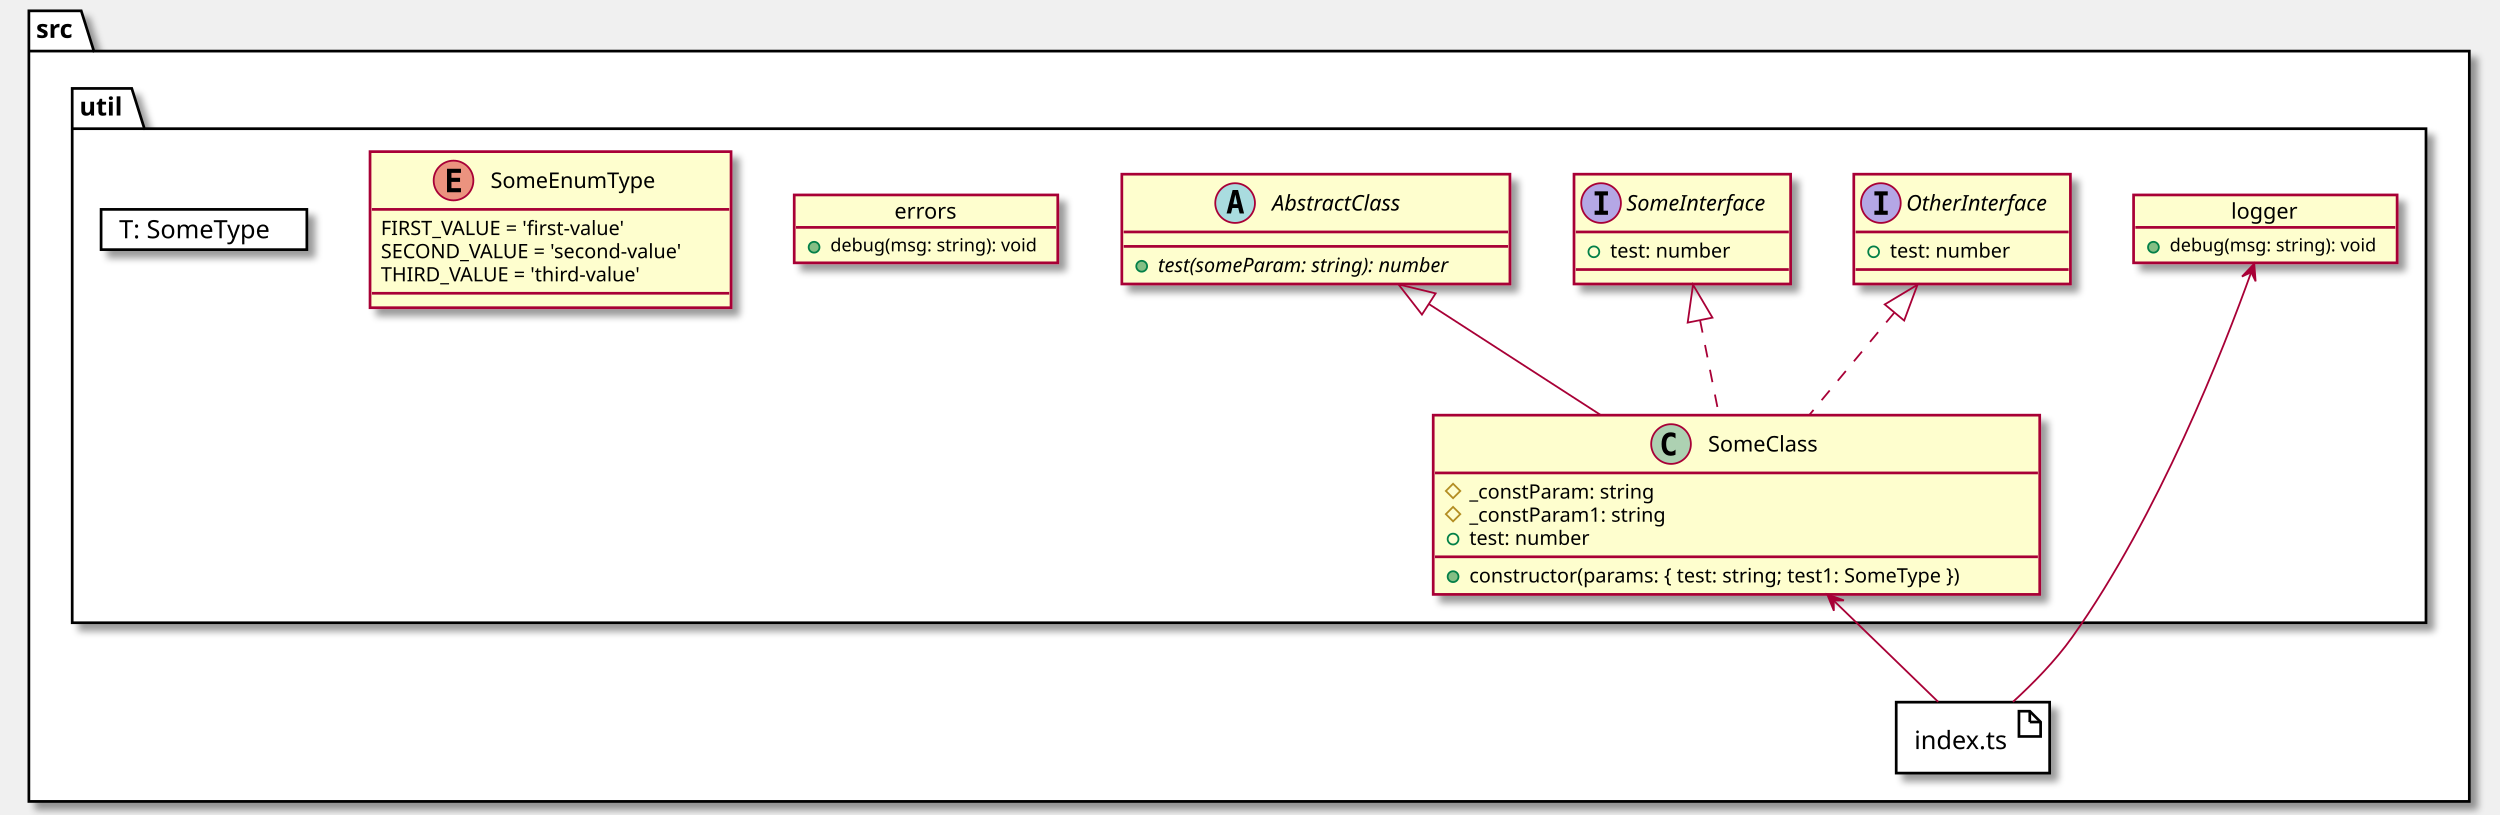
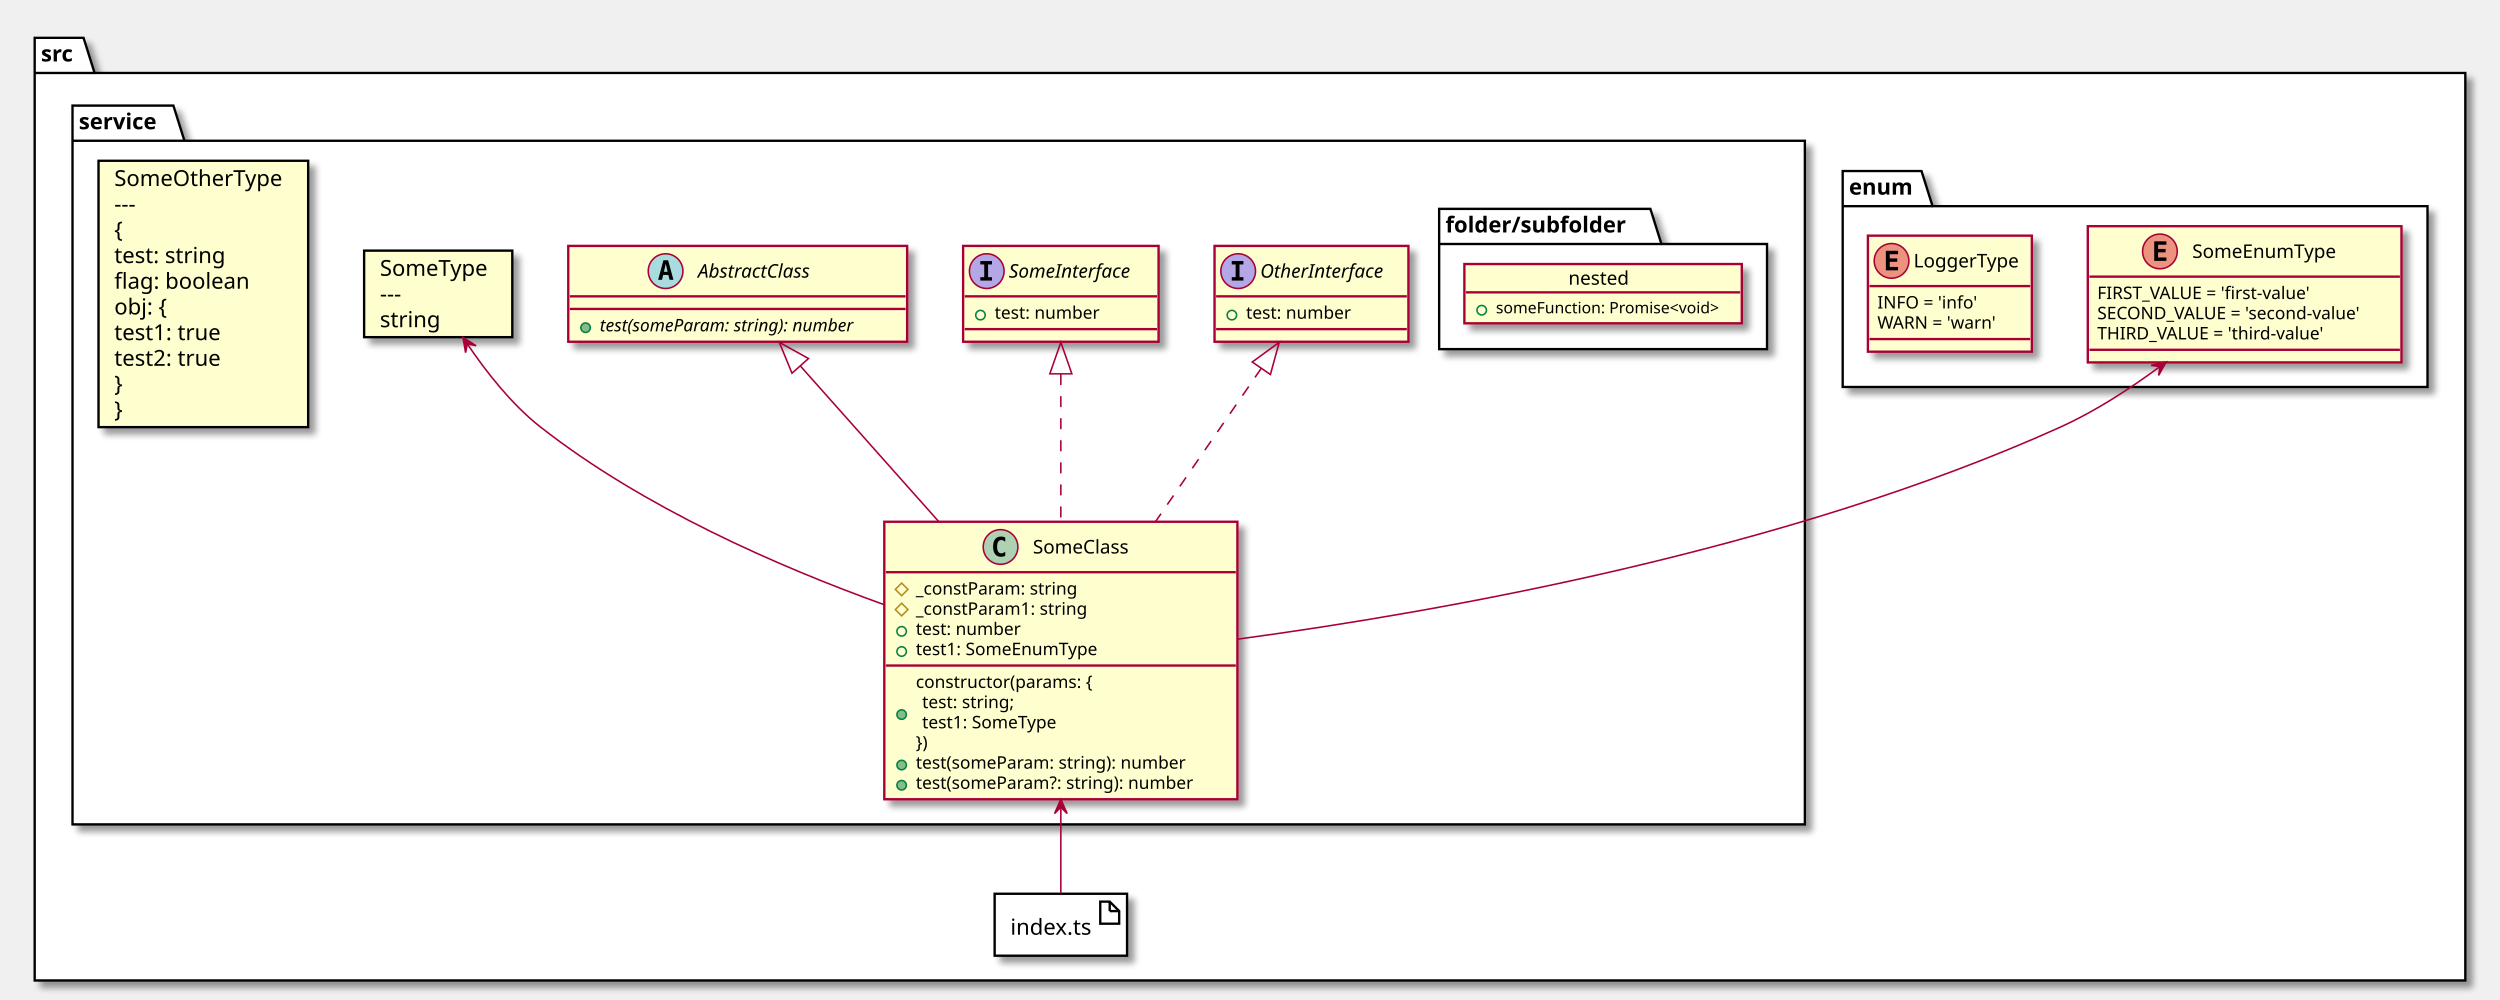
- <svg xmlns="http://www.w3.org/2000/svg" contentScriptType="application/ecmascript" contentStyleType="text/css" height="451px" preserveAspectRatio="none" style="width:1385px;height:451px;background:#FFFFFF;" version="1.1" viewBox="0 0 1385 451" width="1385px" zoomAndPan="magnify">
+ <svg xmlns="http://www.w3.org/2000/svg" contentScriptType="application/ecmascript" contentStyleType="text/css" height="634px" preserveAspectRatio="none" style="width:1586px;height:634px;" version="1.1" viewBox="0 0 1586 634" width="1586px" zoomAndPan="magnify">
  <defs>
-     <filter height="300%" id="f1jy6u5a89h08m" width="300%" x="-1" y="-1">
+     <filter height="300%" id="f13vq8q4i37ool" width="300%" x="-1" y="-1">
      <feGaussianBlur result="blurOut" stdDeviation="2.0" />
      <feColorMatrix in="blurOut" result="blurOut2" type="matrix" values="0 0 0 0 0 0 0 0 0 0 0 0 0 0 0 0 0 0 .4 0" />
      <feOffset dx="4.0" dy="4.0" in="blurOut2" result="blurOut3" />
      <feBlend in="SourceGraphic" in2="blurOut3" mode="normal" />
    </filter>
  </defs>
  <g>
-     <polygon fill="#FFFFFF" filter="url(#f1jy6u5a89h08m)" points="16,6,45,6,52,28.297,1368,28.297,1368,444,16,444,16,6" style="stroke:#000000;stroke-width:1.5;" />
-     <line style="stroke:#000000;stroke-width:1.5;" x1="16" x2="52" y1="28.297" y2="28.297" />
-     <text fill="#000000" font-family="sans-serif" font-size="14" font-weight="bold" lengthAdjust="spacing" textLength="23" x="20" y="20.995">src</text>
-     <polygon fill="#FFFFFF" filter="url(#f1jy6u5a89h08m)" points="40,49,73,49,80,71.297,1344,71.297,1344,345,40,345,40,49" style="stroke:#000000;stroke-width:1.5;" />
-     <line style="stroke:#000000;stroke-width:1.5;" x1="40" x2="80" y1="71.297" y2="71.297" />
-     <text fill="#000000" font-family="sans-serif" font-size="14" font-weight="bold" lengthAdjust="spacing" textLength="27" x="44" y="63.995">util</text>
-     <rect fill="#FFFFFF" filter="url(#f1jy6u5a89h08m)" height="39.297" style="stroke:#000000;stroke-width:1.5;" width="85" x="1050.5" y="389" />
-     <polygon fill="#FFFFFF" points="1118.5,394,1118.5,408,1130.5,408,1130.5,400,1124.5,394,1118.5,394" style="stroke:#000000;stroke-width:1.5;" />
-     <line style="stroke:#000000;stroke-width:1.5;" x1="1124.5" x2="1124.5" y1="394" y2="400" />
-     <line style="stroke:#000000;stroke-width:1.5;" x1="1130.5" x2="1124.5" y1="400" y2="400" />
-     <text fill="#000000" font-family="sans-serif" font-size="14" lengthAdjust="spacing" textLength="55" x="1060.5" y="414.995">index.ts</text>
-     <rect codeLine="5" fill="#FEFECE" filter="url(#f1jy6u5a89h08m)" height="60.823" id="abstract_class_48ddc9a9" style="stroke:#A80036;stroke-width:1.5;" width="215" x="621.5" y="96.5" />
-     <ellipse cx="684.25" cy="112.5" fill="#A9DCDF" rx="11" ry="11" style="stroke:#A80036;stroke-width:1.0;" />
-     <path d="M684.375,107.812 L683.219,113.141 L685.531,113.141 L684.375,107.812 Z M682.875,105.25 L685.875,105.25 L689.219,118.25 L686.766,118.25 L686,115.25 L682.719,115.25 L681.969,118.25 L679.531,118.25 L682.875,105.25 Z " fill="#000000" />
-     <text fill="#000000" font-family="sans-serif" font-size="12" font-style="italic" lengthAdjust="spacing" textLength="81" x="704.75" y="116.654">AbstractClass</text>
-     <line style="stroke:#A80036;stroke-width:1.5;" x1="622.5" x2="835.5" y1="128.5" y2="128.5" />
-     <line style="stroke:#A80036;stroke-width:1.5;" x1="622.5" x2="835.5" y1="136.5" y2="136.5" />
-     <ellipse cx="632.5" cy="147.5" fill="#84BE84" rx="3" ry="3" style="stroke:#038048;stroke-width:1.0;" />
-     <text fill="#000000" font-family="sans-serif" font-size="11" font-style="italic" lengthAdjust="spacing" textLength="189" x="641.5" y="150.725">test(someParam: string): number</text>
-     <rect fill="#FEFECE" filter="url(#f1jy6u5a89h08m)" height="37.609" style="stroke:#A80036;stroke-width:1.5;" width="146" x="440" y="108" />
-     <text fill="#000000" font-family="sans-serif" font-size="12" lengthAdjust="spacing" textLength="35" x="495.5" y="121.139">errors</text>
-     <line style="stroke:#A80036;stroke-width:1.5;" x1="441" x2="585" y1="125.969" y2="125.969" />
-     <ellipse cx="451" cy="136.969" fill="#84BE84" rx="3" ry="3" style="stroke:#038048;stroke-width:1.0;" />
-     <text fill="#000000" font-family="sans-serif" font-size="10" lengthAdjust="spacing" textLength="120" x="460" y="139.251">debug(msg: string): void</text>
-     <rect fill="#FEFECE" filter="url(#f1jy6u5a89h08m)" height="37.609" style="stroke:#A80036;stroke-width:1.5;" width="146" x="1182" y="108" />
-     <text fill="#000000" font-family="sans-serif" font-size="12" lengthAdjust="spacing" textLength="38" x="1236" y="121.139">logger</text>
-     <line style="stroke:#A80036;stroke-width:1.5;" x1="1183" x2="1327" y1="125.969" y2="125.969" />
-     <ellipse cx="1193" cy="136.969" fill="#84BE84" rx="3" ry="3" style="stroke:#038048;stroke-width:1.0;" />
-     <text fill="#000000" font-family="sans-serif" font-size="10" lengthAdjust="spacing" textLength="120" x="1202" y="139.251">debug(msg: string): void</text>
-     <rect codeLine="14" fill="#FEFECE" filter="url(#f1jy6u5a89h08m)" height="60.823" id="other_interface_9bbef566" style="stroke:#A80036;stroke-width:1.5;" width="120" x="1027" y="96.5" />
-     <ellipse cx="1042" cy="112.5" fill="#B4A7E5" rx="11" ry="11" style="stroke:#A80036;stroke-width:1.0;" />
-     <path d="M1038.422,108.266 L1038.422,106 L1045.812,106 L1045.812,108.266 L1043.344,108.266 L1043.344,116.734 L1045.812,116.734 L1045.812,119 L1038.422,119 L1038.422,116.734 L1040.891,116.734 L1040.891,108.266 L1038.422,108.266 Z " fill="#000000" />
-     <text fill="#000000" font-family="sans-serif" font-size="12" font-style="italic" lengthAdjust="spacing" textLength="88" x="1056" y="116.654">OtherInterface</text>
-     <line style="stroke:#A80036;stroke-width:1.5;" x1="1028" x2="1146" y1="128.5" y2="128.5" />
-     <ellipse cx="1038" cy="139.5" rx="3" ry="3" style="stroke:#038048;stroke-width:1.0;fill:none;" />
-     <text fill="#000000" font-family="sans-serif" font-size="11" lengthAdjust="spacing" textLength="73" x="1047" y="142.725">test: number</text>
-     <line style="stroke:#A80036;stroke-width:1.5;" x1="1028" x2="1146" y1="149.323" y2="149.323" />
-     <rect codeLine="19" fill="#FEFECE" filter="url(#f1jy6u5a89h08m)" height="99.291" id="some_class_3e48ea5d" style="stroke:#A80036;stroke-width:1.5;" width="336" x="794" y="230" />
-     <ellipse cx="925.75" cy="246" fill="#ADD1B2" rx="11" ry="11" style="stroke:#A80036;stroke-width:1.0;" />
-     <path d="M928.234,251.875 Q927.656,252.188 927.016,252.344 Q926.375,252.5 925.672,252.5 Q923.156,252.5 921.828,250.828 Q920.516,249.156 920.516,246 Q920.516,242.844 921.828,241.172 Q923.156,239.5 925.672,239.5 Q926.375,239.5 927.016,239.656 Q927.672,239.812 928.234,240.125 L928.234,242.922 Q927.594,242.344 927,242.078 Q926.406,241.812 925.781,241.812 Q924.438,241.812 923.75,242.875 Q923.062,243.922 923.062,246 Q923.062,248.078 923.75,249.141 Q924.438,250.188 925.781,250.188 Q926.406,250.188 927,249.922 Q927.594,249.656 928.234,249.078 L928.234,251.875 Z " fill="#000000" />
-     <text fill="#000000" font-family="sans-serif" font-size="12" lengthAdjust="spacing" textLength="64" x="946.25" y="250.154">SomeClass</text>
-     <line style="stroke:#A80036;stroke-width:1.5;" x1="795" x2="1129" y1="262" y2="262" />
-     <polygon fill="none" points="805,268,809,272,805,276,801,272" style="stroke:#B38D22;stroke-width:1.0;" />
-     <text fill="#000000" font-family="sans-serif" font-size="11" lengthAdjust="spacing" textLength="113" x="814" y="276.225">_constParam: string</text>
-     <polygon fill="none" points="805,280.823,809,284.823,805,288.823,801,284.823" style="stroke:#B38D22;stroke-width:1.0;" />
-     <text fill="#000000" font-family="sans-serif" font-size="11" lengthAdjust="spacing" textLength="120" x="814" y="289.048">_constParam1: string</text>
-     <ellipse cx="805" cy="298.646" rx="3" ry="3" style="stroke:#038048;stroke-width:1.0;fill:none;" />
-     <text fill="#000000" font-family="sans-serif" font-size="11" lengthAdjust="spacing" textLength="73" x="814" y="301.871">test: number</text>
-     <line style="stroke:#A80036;stroke-width:1.5;" x1="795" x2="1129" y1="308.469" y2="308.469" />
-     <ellipse cx="805" cy="319.469" fill="#84BE84" rx="3" ry="3" style="stroke:#038048;stroke-width:1.0;" />
-     <text fill="#000000" font-family="sans-serif" font-size="11" lengthAdjust="spacing" textLength="310" x="814" y="322.694">constructor(params: { test: string; test1: SomeType })</text>
-     <rect codeLine="25" fill="#FEFECE" filter="url(#f1jy6u5a89h08m)" height="86.469" id="some_enum_type_688a0b15" style="stroke:#A80036;stroke-width:1.5;" width="200" x="205" y="84" />
-     <ellipse cx="251.25" cy="100" fill="#EB937F" rx="11" ry="11" style="stroke:#A80036;stroke-width:1.0;" />
-     <path d="M255.375,106.5 L247.641,106.5 L247.641,93.5 L255.375,93.5 L255.375,95.766 L250.094,95.766 L250.094,98.5 L254.875,98.5 L254.875,100.766 L250.094,100.766 L250.094,104.234 L255.375,104.234 L255.375,106.5 Z " fill="#000000" />
-     <text fill="#000000" font-family="sans-serif" font-size="12" lengthAdjust="spacing" textLength="99" x="271.75" y="104.154">SomeEnumType</text>
-     <line style="stroke:#A80036;stroke-width:1.5;" x1="206" x2="404" y1="116" y2="116" />
-     <text fill="#000000" font-family="sans-serif" font-size="11" lengthAdjust="spacing" textLength="154" x="211" y="130.225">FIRST_VALUE = 'first-value'</text>
-     <text fill="#000000" font-family="sans-serif" font-size="11" lengthAdjust="spacing" textLength="188" x="211" y="143.048">SECOND_VALUE = 'second-value'</text>
-     <text fill="#000000" font-family="sans-serif" font-size="11" lengthAdjust="spacing" textLength="161" x="211" y="155.871">THIRD_VALUE = 'third-value'</text>
-     <line style="stroke:#A80036;stroke-width:1.5;" x1="206" x2="404" y1="162.469" y2="162.469" />
-     <rect codeLine="30" fill="#FEFECE" filter="url(#f1jy6u5a89h08m)" height="60.823" id="some_interface_7947f676" style="stroke:#A80036;stroke-width:1.5;" width="120" x="872" y="96.5" />
-     <ellipse cx="887" cy="112.5" fill="#B4A7E5" rx="11" ry="11" style="stroke:#A80036;stroke-width:1.0;" />
-     <path d="M883.422,108.266 L883.422,106 L890.812,106 L890.812,108.266 L888.344,108.266 L888.344,116.734 L890.812,116.734 L890.812,119 L883.422,119 L883.422,116.734 L885.891,116.734 L885.891,108.266 L883.422,108.266 Z " fill="#000000" />
-     <text fill="#000000" font-family="sans-serif" font-size="12" font-style="italic" lengthAdjust="spacing" textLength="88" x="901" y="116.654">SomeInterface</text>
-     <line style="stroke:#A80036;stroke-width:1.5;" x1="873" x2="991" y1="128.5" y2="128.5" />
-     <ellipse cx="883" cy="139.5" rx="3" ry="3" style="stroke:#038048;stroke-width:1.0;fill:none;" />
-     <text fill="#000000" font-family="sans-serif" font-size="11" lengthAdjust="spacing" textLength="73" x="892" y="142.725">test: number</text>
-     <line style="stroke:#A80036;stroke-width:1.5;" x1="873" x2="991" y1="149.323" y2="149.323" />
-     <rect fill="#FFFFFF" filter="url(#f1jy6u5a89h08m)" height="22.297" style="stroke:#000000;stroke-width:1.5;" width="114" x="56" y="116" />
-     <text fill="#000000" font-family="sans-serif" font-size="14" lengthAdjust="spacing" textLength="94" x="66" y="131.995">T: SomeType</text>
-     <path codeLine="35" d="M1016.07,332.92 C1036.54,352.76 1058.54,374.09 1073.75,388.84 " fill="none" id="some_class_3e48ea5d-backto-index_ts_e4daf83f" style="stroke:#A80036;stroke-width:1.0;" />
-     <polygon fill="#A80036" points="1012.27,329.24,1015.972,338.367,1015.869,332.711,1021.525,332.608,1012.27,329.24" style="stroke:#A80036;stroke-width:1.0;" />
-     <path codeLine="36" d="M1247.11,150.97 C1231.92,193.31 1195.85,285.53 1148,353 C1138.67,366.16 1126,378.95 1115.17,388.84 " fill="none" id="logger_d1ee5f1e-backto-index_ts_e4daf83f" style="stroke:#A80036;stroke-width:1.0;" />
-     <polygon fill="#A80036" points="1248.85,146.05,1242.072,153.196,1247.179,150.763,1249.613,155.869,1248.85,146.05" style="stroke:#A80036;stroke-width:1.0;" />
-     <path codeLine="37" d="M791.66,168.47 C820.87,187.34 855.88,209.96 886.54,229.76 " fill="none" id="abstract_class_48ddc9a9-backto-some_class_3e48ea5d" style="stroke:#A80036;stroke-width:1.0;" />
-     <polygon fill="none" points="787.76,174.29,774.76,157.55,795.35,162.53,787.76,174.29" style="stroke:#A80036;stroke-width:1.0;" />
-     <path codeLine="38" d="M941.84,177.39 C945.21,194.25 948.96,213.07 952.31,229.87 " fill="none" id="some_interface_7947f676-backto-some_class_3e48ea5d" style="stroke:#A80036;stroke-width:1.0;stroke-dasharray:7.0,7.0;" />
-     <polygon fill="none" points="934.97,178.72,937.93,157.73,948.7,175.98,934.97,178.72" style="stroke:#A80036;stroke-width:1.0;" />
-     <path codeLine="39" d="M1049.42,173.24 C1034.58,191.11 1017.5,211.68 1002.39,229.87 " fill="none" id="other_interface_9bbef566-backto-some_class_3e48ea5d" style="stroke:#A80036;stroke-width:1.0;stroke-dasharray:7.0,7.0;" />
-     <polygon fill="none" points="1044.14,168.65,1062.3,157.73,1054.91,177.59,1044.14,168.65" style="stroke:#A80036;stroke-width:1.0;" />
+     <polygon fill="#FFFFFF" filter="url(#f13vq8q4i37ool)" points="22,24,53,24,60,46.297,1564,46.297,1564,622,22,622,22,24" style="stroke: #000000; stroke-width: 1.5;" />
+     <line style="stroke: #000000; stroke-width: 1.5;" x1="22" x2="60" y1="46.297" y2="46.297" />
+     <text fill="#000000" font-family="sans-serif" font-size="14" font-weight="bold" lengthAdjust="spacingAndGlyphs" textLength="25" x="26" y="38.995">src</text>
+     <polygon fill="#FFFFFF" filter="url(#f13vq8q4i37ool)" points="1169,108.5,1219,108.5,1226,130.797,1540,130.797,1540,245.5,1169,245.5,1169,108.5" style="stroke: #000000; stroke-width: 1.5;" />
+     <line style="stroke: #000000; stroke-width: 1.5;" x1="1169" x2="1226" y1="130.797" y2="130.797" />
+     <text fill="#000000" font-family="sans-serif" font-size="14" font-weight="bold" lengthAdjust="spacingAndGlyphs" textLength="44" x="1173" y="123.495">enum</text>
+     <polygon fill="#FFFFFF" filter="url(#f13vq8q4i37ool)" points="46,67,110,67,117,89.297,1145,89.297,1145,523,46,523,46,67" style="stroke: #000000; stroke-width: 1.5;" />
+     <line style="stroke: #000000; stroke-width: 1.5;" x1="46" x2="117" y1="89.297" y2="89.297" />
+     <text fill="#000000" font-family="sans-serif" font-size="14" font-weight="bold" lengthAdjust="spacingAndGlyphs" textLength="58" x="50" y="81.995">service</text>
+     <polygon fill="#FFFFFF" filter="url(#f13vq8q4i37ool)" points="913,132.5,1047,132.5,1054,154.797,1121,154.797,1121,221.5,913,221.5,913,132.5" style="stroke: #000000; stroke-width: 1.5;" />
+     <line style="stroke: #000000; stroke-width: 1.5;" x1="913" x2="1054" y1="154.797" y2="154.797" />
+     <text fill="#000000" font-family="sans-serif" font-size="14" font-weight="bold" lengthAdjust="spacingAndGlyphs" textLength="128" x="917" y="147.495">folder/subfolder</text>
+     <rect fill="#FFFFFF" filter="url(#f13vq8q4i37ool)" height="39.297" style="stroke: #000000; stroke-width: 1.5;" width="84" x="631" y="567" />
+     <polygon fill="#FFFFFF" points="698,572,698,586,710,586,710,578,704,572,698,572" style="stroke: #000000; stroke-width: 1.5;" />
+     <line style="stroke: #000000; stroke-width: 1.5;" x1="704" x2="704" y1="572" y2="578" />
+     <line style="stroke: #000000; stroke-width: 1.5;" x1="710" x2="704" y1="578" y2="578" />
+     <text fill="#000000" font-family="sans-serif" font-size="14" lengthAdjust="spacingAndGlyphs" textLength="54" x="641" y="592.995">index.ts</text>
+     <rect fill="#FEFECE" filter="url(#f13vq8q4i37ool)" height="73.609" id="logger_type_eca21c7c" style="stroke: #A80036; stroke-width: 1.5;" width="104" x="1185" y="149.5" />
+     <ellipse cx="1200" cy="165.5" fill="#EB937F" rx="11" ry="11" style="stroke: #A80036; stroke-width: 1.0;" />
+     <path d="M1204.109,171.5 L1196.391,171.5 L1196.391,159.109 L1204.109,159.109 L1204.109,161.266 L1198.844,161.266 L1198.844,163.938 L1203.609,163.938 L1203.609,166.094 L1198.844,166.094 L1198.844,169.344 L1204.109,169.344 L1204.109,171.5 Z " />
+     <text fill="#000000" font-family="sans-serif" font-size="12" lengthAdjust="spacingAndGlyphs" textLength="72" x="1214" y="169.654">LoggerType</text>
+     <line style="stroke: #A80036; stroke-width: 1.5;" x1="1186" x2="1288" y1="181.5" y2="181.5" />
+     <text fill="#000000" font-family="sans-serif" font-size="11" lengthAdjust="spacingAndGlyphs" textLength="70" x="1191" y="195.71">INFO = 'info'</text>
+     <text fill="#000000" font-family="sans-serif" font-size="11" lengthAdjust="spacingAndGlyphs" textLength="82" x="1191" y="208.515">WARN = 'warn'</text>
+     <line style="stroke: #A80036; stroke-width: 1.5;" x1="1186" x2="1288" y1="215.109" y2="215.109" />
+     <rect fill="#FEFECE" filter="url(#f13vq8q4i37ool)" height="86.414" id="some_enum_type_6a1c7ee2" style="stroke: #A80036; stroke-width: 1.5;" width="199" x="1324.5" y="143.5" />
+     <ellipse cx="1370.25" cy="159.5" fill="#EB937F" rx="11" ry="11" style="stroke: #A80036; stroke-width: 1.0;" />
+     <path d="M1374.359,165.5 L1366.641,165.5 L1366.641,153.109 L1374.359,153.109 L1374.359,155.266 L1369.094,155.266 L1369.094,157.938 L1373.859,157.938 L1373.859,160.094 L1369.094,160.094 L1369.094,163.344 L1374.359,163.344 L1374.359,165.5 Z " />
+     <text fill="#000000" font-family="sans-serif" font-size="12" lengthAdjust="spacingAndGlyphs" textLength="99" x="1390.75" y="163.654">SomeEnumType</text>
+     <line style="stroke: #A80036; stroke-width: 1.5;" x1="1325.5" x2="1522.5" y1="175.5" y2="175.5" />
+     <text fill="#000000" font-family="sans-serif" font-size="11" lengthAdjust="spacingAndGlyphs" textLength="152" x="1330.5" y="189.71">FIRST_VALUE = 'first-value'</text>
+     <text fill="#000000" font-family="sans-serif" font-size="11" lengthAdjust="spacingAndGlyphs" textLength="187" x="1330.5" y="202.515">SECOND_VALUE = 'second-value'</text>
+     <text fill="#000000" font-family="sans-serif" font-size="11" lengthAdjust="spacingAndGlyphs" textLength="157" x="1330.5" y="215.32">THIRD_VALUE = 'third-value'</text>
+     <line style="stroke: #A80036; stroke-width: 1.5;" x1="1325.5" x2="1522.5" y1="221.914" y2="221.914" />
+     <rect fill="#FEFECE" filter="url(#f13vq8q4i37ool)" height="60.805" id="abstract_class_eb5b4d10" style="stroke: #A80036; stroke-width: 1.5;" width="215" x="360.5" y="156" />
+     <ellipse cx="422.25" cy="172" fill="#A9DCDF" rx="11" ry="11" style="stroke: #A80036; stroke-width: 1.0;" />
+     <path d="M422.359,167.344 L421.203,172.422 L423.531,172.422 L422.359,167.344 Z M420.875,165.109 L423.859,165.109 L427.219,177.5 L424.766,177.5 L424,174.438 L420.719,174.438 L419.969,177.5 L417.531,177.5 L420.875,165.109 Z " />
+     <text fill="#000000" font-family="sans-serif" font-size="12" font-style="italic" lengthAdjust="spacingAndGlyphs" textLength="83" x="442.75" y="176.154">AbstractClass</text>
+     <line style="stroke: #A80036; stroke-width: 1.5;" x1="361.5" x2="574.5" y1="188" y2="188" />
+     <line style="stroke: #A80036; stroke-width: 1.5;" x1="361.5" x2="574.5" y1="196" y2="196" />
+     <ellipse cx="371.5" cy="207.902" fill="#84BE84" rx="3" ry="3" style="stroke: #038048; stroke-width: 1.0;" />
+     <text fill="#000000" font-family="sans-serif" font-size="11" font-style="italic" lengthAdjust="spacingAndGlyphs" textLength="189" x="380.5" y="210.21">test(someParam: string): number</text>
+     <rect fill="#FEFECE" filter="url(#f13vq8q4i37ool)" height="60.805" id="other_interface_45739bff" style="stroke: #A80036; stroke-width: 1.5;" width="123" x="770.5" y="156" />
+     <ellipse cx="785.5" cy="172" fill="#B4A7E5" rx="11" ry="11" style="stroke: #A80036; stroke-width: 1.0;" />
+     <path d="M781.422,167.766 L781.422,165.609 L788.812,165.609 L788.812,167.766 L786.344,167.766 L786.344,175.844 L788.812,175.844 L788.812,178 L781.422,178 L781.422,175.844 L783.891,175.844 L783.891,167.766 L781.422,167.766 Z " />
+     <text fill="#000000" font-family="sans-serif" font-size="12" font-style="italic" lengthAdjust="spacingAndGlyphs" textLength="91" x="799.5" y="176.154">OtherInterface</text>
+     <line style="stroke: #A80036; stroke-width: 1.5;" x1="771.5" x2="892.5" y1="188" y2="188" />
+     <ellipse cx="781.5" cy="199.902" fill="none" rx="3" ry="3" style="stroke: #038048; stroke-width: 1.0;" />
+     <text fill="#000000" font-family="sans-serif" font-size="11" lengthAdjust="spacingAndGlyphs" textLength="74" x="790.5" y="202.21">test: number</text>
+     <line style="stroke: #A80036; stroke-width: 1.5;" x1="771.5" x2="892.5" y1="208.805" y2="208.805" />
+     <rect fill="#FEFECE" filter="url(#f13vq8q4i37ool)" height="54.891" style="stroke: #000000; stroke-width: 1.5;" width="94" x="231" y="159" />
+     <text fill="#000000" font-family="sans-serif" font-size="14" lengthAdjust="spacingAndGlyphs" textLength="74" x="241" y="174.995">SomeType</text>
+     <text fill="#000000" font-family="sans-serif" font-size="14" lengthAdjust="spacingAndGlyphs" textLength="15" x="241" y="191.292">---</text>
+     <text fill="#000000" font-family="sans-serif" font-size="14" lengthAdjust="spacingAndGlyphs" textLength="39" x="241" y="207.589">string</text>
+     <rect fill="#FEFECE" filter="url(#f13vq8q4i37ool)" height="168.969" style="stroke: #000000; stroke-width: 1.5;" width="133" x="62.5" y="102" />
+     <text fill="#000000" font-family="sans-serif" font-size="14" lengthAdjust="spacingAndGlyphs" textLength="113" x="72.5" y="117.995">SomeOtherType</text>
+     <text fill="#000000" font-family="sans-serif" font-size="14" lengthAdjust="spacingAndGlyphs" textLength="15" x="72.5" y="134.292">---</text>
+     <text fill="#000000" font-family="sans-serif" font-size="14" lengthAdjust="spacingAndGlyphs" textLength="9" x="72.5" y="150.589">{</text>
+     <text fill="#000000" font-family="sans-serif" font-size="14" lengthAdjust="spacingAndGlyphs" textLength="75" x="72.5" y="166.886">test: string</text>
+     <text fill="#000000" font-family="sans-serif" font-size="14" lengthAdjust="spacingAndGlyphs" textLength="89" x="72.5" y="183.183">flag: boolean</text>
+     <text fill="#000000" font-family="sans-serif" font-size="14" lengthAdjust="spacingAndGlyphs" textLength="39" x="72.5" y="199.48">obj: {</text>
+     <text fill="#000000" font-family="sans-serif" font-size="14" lengthAdjust="spacingAndGlyphs" textLength="73" x="72.5" y="215.776">test1: true</text>
+     <text fill="#000000" font-family="sans-serif" font-size="14" lengthAdjust="spacingAndGlyphs" textLength="73" x="72.5" y="232.073">test2: true</text>
+     <text fill="#000000" font-family="sans-serif" font-size="14" lengthAdjust="spacingAndGlyphs" textLength="9" x="72.5" y="248.37">}</text>
+     <text fill="#000000" font-family="sans-serif" font-size="14" lengthAdjust="spacingAndGlyphs" textLength="9" x="72.5" y="264.667">}</text>
+     <rect fill="#FEFECE" filter="url(#f13vq8q4i37ool)" height="176.047" id="some_class_755b9f64" style="stroke: #A80036; stroke-width: 1.5;" width="224" x="561" y="331" />
+     <ellipse cx="634.75" cy="347" fill="#ADD1B2" rx="11" ry="11" style="stroke: #A80036; stroke-width: 1.0;" />
+     <path d="M637.719,352.641 Q637.141,352.938 636.5,353.078 Q635.859,353.234 635.156,353.234 Q632.656,353.234 631.328,351.594 Q630.016,349.938 630.016,346.812 Q630.016,343.688 631.328,342.031 Q632.656,340.375 635.156,340.375 Q635.859,340.375 636.5,340.531 Q637.156,340.688 637.719,340.984 L637.719,343.703 Q637.094,343.125 636.5,342.859 Q635.906,342.578 635.281,342.578 Q633.938,342.578 633.25,343.656 Q632.562,344.719 632.562,346.812 Q632.562,348.906 633.25,349.984 Q633.938,351.047 635.281,351.047 Q635.906,351.047 636.5,350.781 Q637.094,350.5 637.719,349.922 L637.719,352.641 Z " />
+     <text fill="#000000" font-family="sans-serif" font-size="12" lengthAdjust="spacingAndGlyphs" textLength="68" x="655.25" y="351.154">SomeClass</text>
+     <line style="stroke: #A80036; stroke-width: 1.5;" x1="562" x2="784" y1="363" y2="363" />
+     <polygon fill="none" points="572,369.902,576,373.902,572,377.902,568,373.902" style="stroke: #B38D22; stroke-width: 1.0;" />
+     <text fill="#000000" font-family="sans-serif" font-size="11" lengthAdjust="spacingAndGlyphs" textLength="115" x="581" y="377.21">_constParam: string</text>
+     <polygon fill="none" points="572,382.707,576,386.707,572,390.707,568,386.707" style="stroke: #B38D22; stroke-width: 1.0;" />
+     <text fill="#000000" font-family="sans-serif" font-size="11" lengthAdjust="spacingAndGlyphs" textLength="122" x="581" y="390.015">_constParam1: string</text>
+     <ellipse cx="572" cy="400.512" fill="none" rx="3" ry="3" style="stroke: #038048; stroke-width: 1.0;" />
+     <text fill="#000000" font-family="sans-serif" font-size="11" lengthAdjust="spacingAndGlyphs" textLength="74" x="581" y="402.82">test: number</text>
+     <ellipse cx="572" cy="413.316" fill="none" rx="3" ry="3" style="stroke: #038048; stroke-width: 1.0;" />
+     <text fill="#000000" font-family="sans-serif" font-size="11" lengthAdjust="spacingAndGlyphs" textLength="129" x="581" y="415.625">test1: SomeEnumType</text>
+     <line style="stroke: #A80036; stroke-width: 1.5;" x1="562" x2="784" y1="422.219" y2="422.219" />
+     <ellipse cx="572" cy="453.328" fill="#84BE84" rx="3" ry="3" style="stroke: #038048; stroke-width: 1.0;" />
+     <text fill="#000000" font-family="sans-serif" font-size="11" lengthAdjust="spacingAndGlyphs" textLength="128" x="581" y="436.429">constructor(params: {</text>
+     <text fill="#000000" font-family="sans-serif" font-size="11" lengthAdjust="spacingAndGlyphs" textLength="67" x="585" y="449.234">test: string;</text>
+     <text fill="#000000" font-family="sans-serif" font-size="11" lengthAdjust="spacingAndGlyphs" textLength="97" x="585" y="462.039">test1: SomeType</text>
+     <text fill="#000000" font-family="sans-serif" font-size="11" lengthAdjust="spacingAndGlyphs" textLength="11" x="581" y="474.843">})</text>
+     <ellipse cx="572" cy="485.34" fill="#84BE84" rx="3" ry="3" style="stroke: #038048; stroke-width: 1.0;" />
+     <text fill="#000000" font-family="sans-serif" font-size="11" lengthAdjust="spacingAndGlyphs" textLength="192" x="581" y="487.648">test(someParam: string): number</text>
+     <ellipse cx="572" cy="498.144" fill="#84BE84" rx="3" ry="3" style="stroke: #038048; stroke-width: 1.0;" />
+     <text fill="#000000" font-family="sans-serif" font-size="11" lengthAdjust="spacingAndGlyphs" textLength="198" x="581" y="500.453">test(someParam?: string): number</text>
+     <rect fill="#FEFECE" filter="url(#f13vq8q4i37ool)" height="60.805" id="some_interface_4140baef" style="stroke: #A80036; stroke-width: 1.5;" width="124" x="611" y="156" />
+     <ellipse cx="626" cy="172" fill="#B4A7E5" rx="11" ry="11" style="stroke: #A80036; stroke-width: 1.0;" />
+     <path d="M621.922,167.766 L621.922,165.609 L629.312,165.609 L629.312,167.766 L626.844,167.766 L626.844,175.844 L629.312,175.844 L629.312,178 L621.922,178 L621.922,175.844 L624.391,175.844 L624.391,167.766 L621.922,167.766 Z " />
+     <text fill="#000000" font-family="sans-serif" font-size="12" font-style="italic" lengthAdjust="spacingAndGlyphs" textLength="92" x="640" y="176.154">SomeInterface</text>
+     <line style="stroke: #A80036; stroke-width: 1.5;" x1="612" x2="734" y1="188" y2="188" />
+     <ellipse cx="622" cy="199.902" fill="none" rx="3" ry="3" style="stroke: #038048; stroke-width: 1.0;" />
+     <text fill="#000000" font-family="sans-serif" font-size="11" lengthAdjust="spacingAndGlyphs" textLength="74" x="631" y="202.21">test: number</text>
+     <line style="stroke: #A80036; stroke-width: 1.5;" x1="612" x2="734" y1="208.805" y2="208.805" />
+     <rect fill="#FEFECE" filter="url(#f13vq8q4i37ool)" height="37.609" style="stroke: #A80036; stroke-width: 1.5;" width="176" x="929" y="167.5" />
+     <text fill="#000000" font-family="sans-serif" font-size="12" lengthAdjust="spacingAndGlyphs" textLength="44" x="995" y="180.639">nested</text>
+     <line style="stroke: #A80036; stroke-width: 1.5;" x1="930" x2="1104" y1="185.469" y2="185.469" />
+     <ellipse cx="940" cy="196.789" fill="none" rx="3" ry="3" style="stroke: #038048; stroke-width: 1.0;" />
+     <text fill="#000000" font-family="sans-serif" font-size="10" lengthAdjust="spacingAndGlyphs" textLength="150" x="949" y="198.751">someFunction: Promise&lt;void&gt;</text>
+     <path d="M673,512.13 C673,532.94 673,552.95 673,566.81 " fill="none" id="some_class_755b9f64-index_ts_e4daf83f" style="stroke: #A80036; stroke-width: 1.0;" />
+     <polygon fill="#A80036" points="673,507.11,669,516.11,673,512.11,677,516.11,673,507.11" style="stroke: #A80036; stroke-width: 1.0;" />
+     <path d="M1370.01,232.74 C1351.06,246.74 1328.99,261.08 1307,271 C1134.1,349.01 915.33,387.92 785.2,405.47 " fill="none" id="some_enum_type_6a1c7ee2-some_class_755b9f64" style="stroke: #A80036; stroke-width: 1.0;" />
+     <polygon fill="#A80036" points="1374.26,229.57,1364.655,231.748,1370.253,232.561,1369.44,238.159,1374.26,229.57" style="stroke: #A80036; stroke-width: 1.0;" />
+     <path d="M296.57,218.32 C308.2,235.58 324.46,256.49 343,271 C407.94,321.84 493.24,359.24 560.84,383.59 " fill="none" id="some_type_755b9f64-some_class_755b9f64" style="stroke: #A80036; stroke-width: 1.0;" />
+     <polygon fill="#A80036" points="293.72,214.02,295.361,223.731,296.484,218.187,302.028,219.31,293.72,214.02" style="stroke: #A80036; stroke-width: 1.0;" />
+     <path d="M507.68,232.11 C532.59,260.12 565.55,297.19 595.49,330.85 " fill="none" id="abstract_class_eb5b4d10-some_class_755b9f64" style="stroke: #A80036; stroke-width: 1.0;" />
+     <polygon fill="none" points="502.44,236.76,494.38,217.16,512.9,227.45,502.44,236.76" style="stroke: #A80036; stroke-width: 1.0;" />
+     <path d="M673,237.29 C673,264.59 673,299.22 673,330.85 " fill="none" id="some_interface_4140baef-some_class_755b9f64" style="stroke: #A80036; stroke-width: 1.0; stroke-dasharray: 7.0,7.0;" />
+     <polygon fill="none" points="666,237.16,673,217.16,680,237.16,666,237.16" style="stroke: #A80036; stroke-width: 1.0;" />
+     <path d="M800.14,233.68 C780.96,261.5 755.9,297.82 733.11,330.85 " fill="none" id="other_interface_45739bff-some_class_755b9f64" style="stroke: #A80036; stroke-width: 1.0; stroke-dasharray: 7.0,7.0;" />
+     <polygon fill="none" points="794.42,229.65,811.54,217.16,805.94,237.6,794.42,229.65" style="stroke: #A80036; stroke-width: 1.0;" />
  </g>
</svg>
